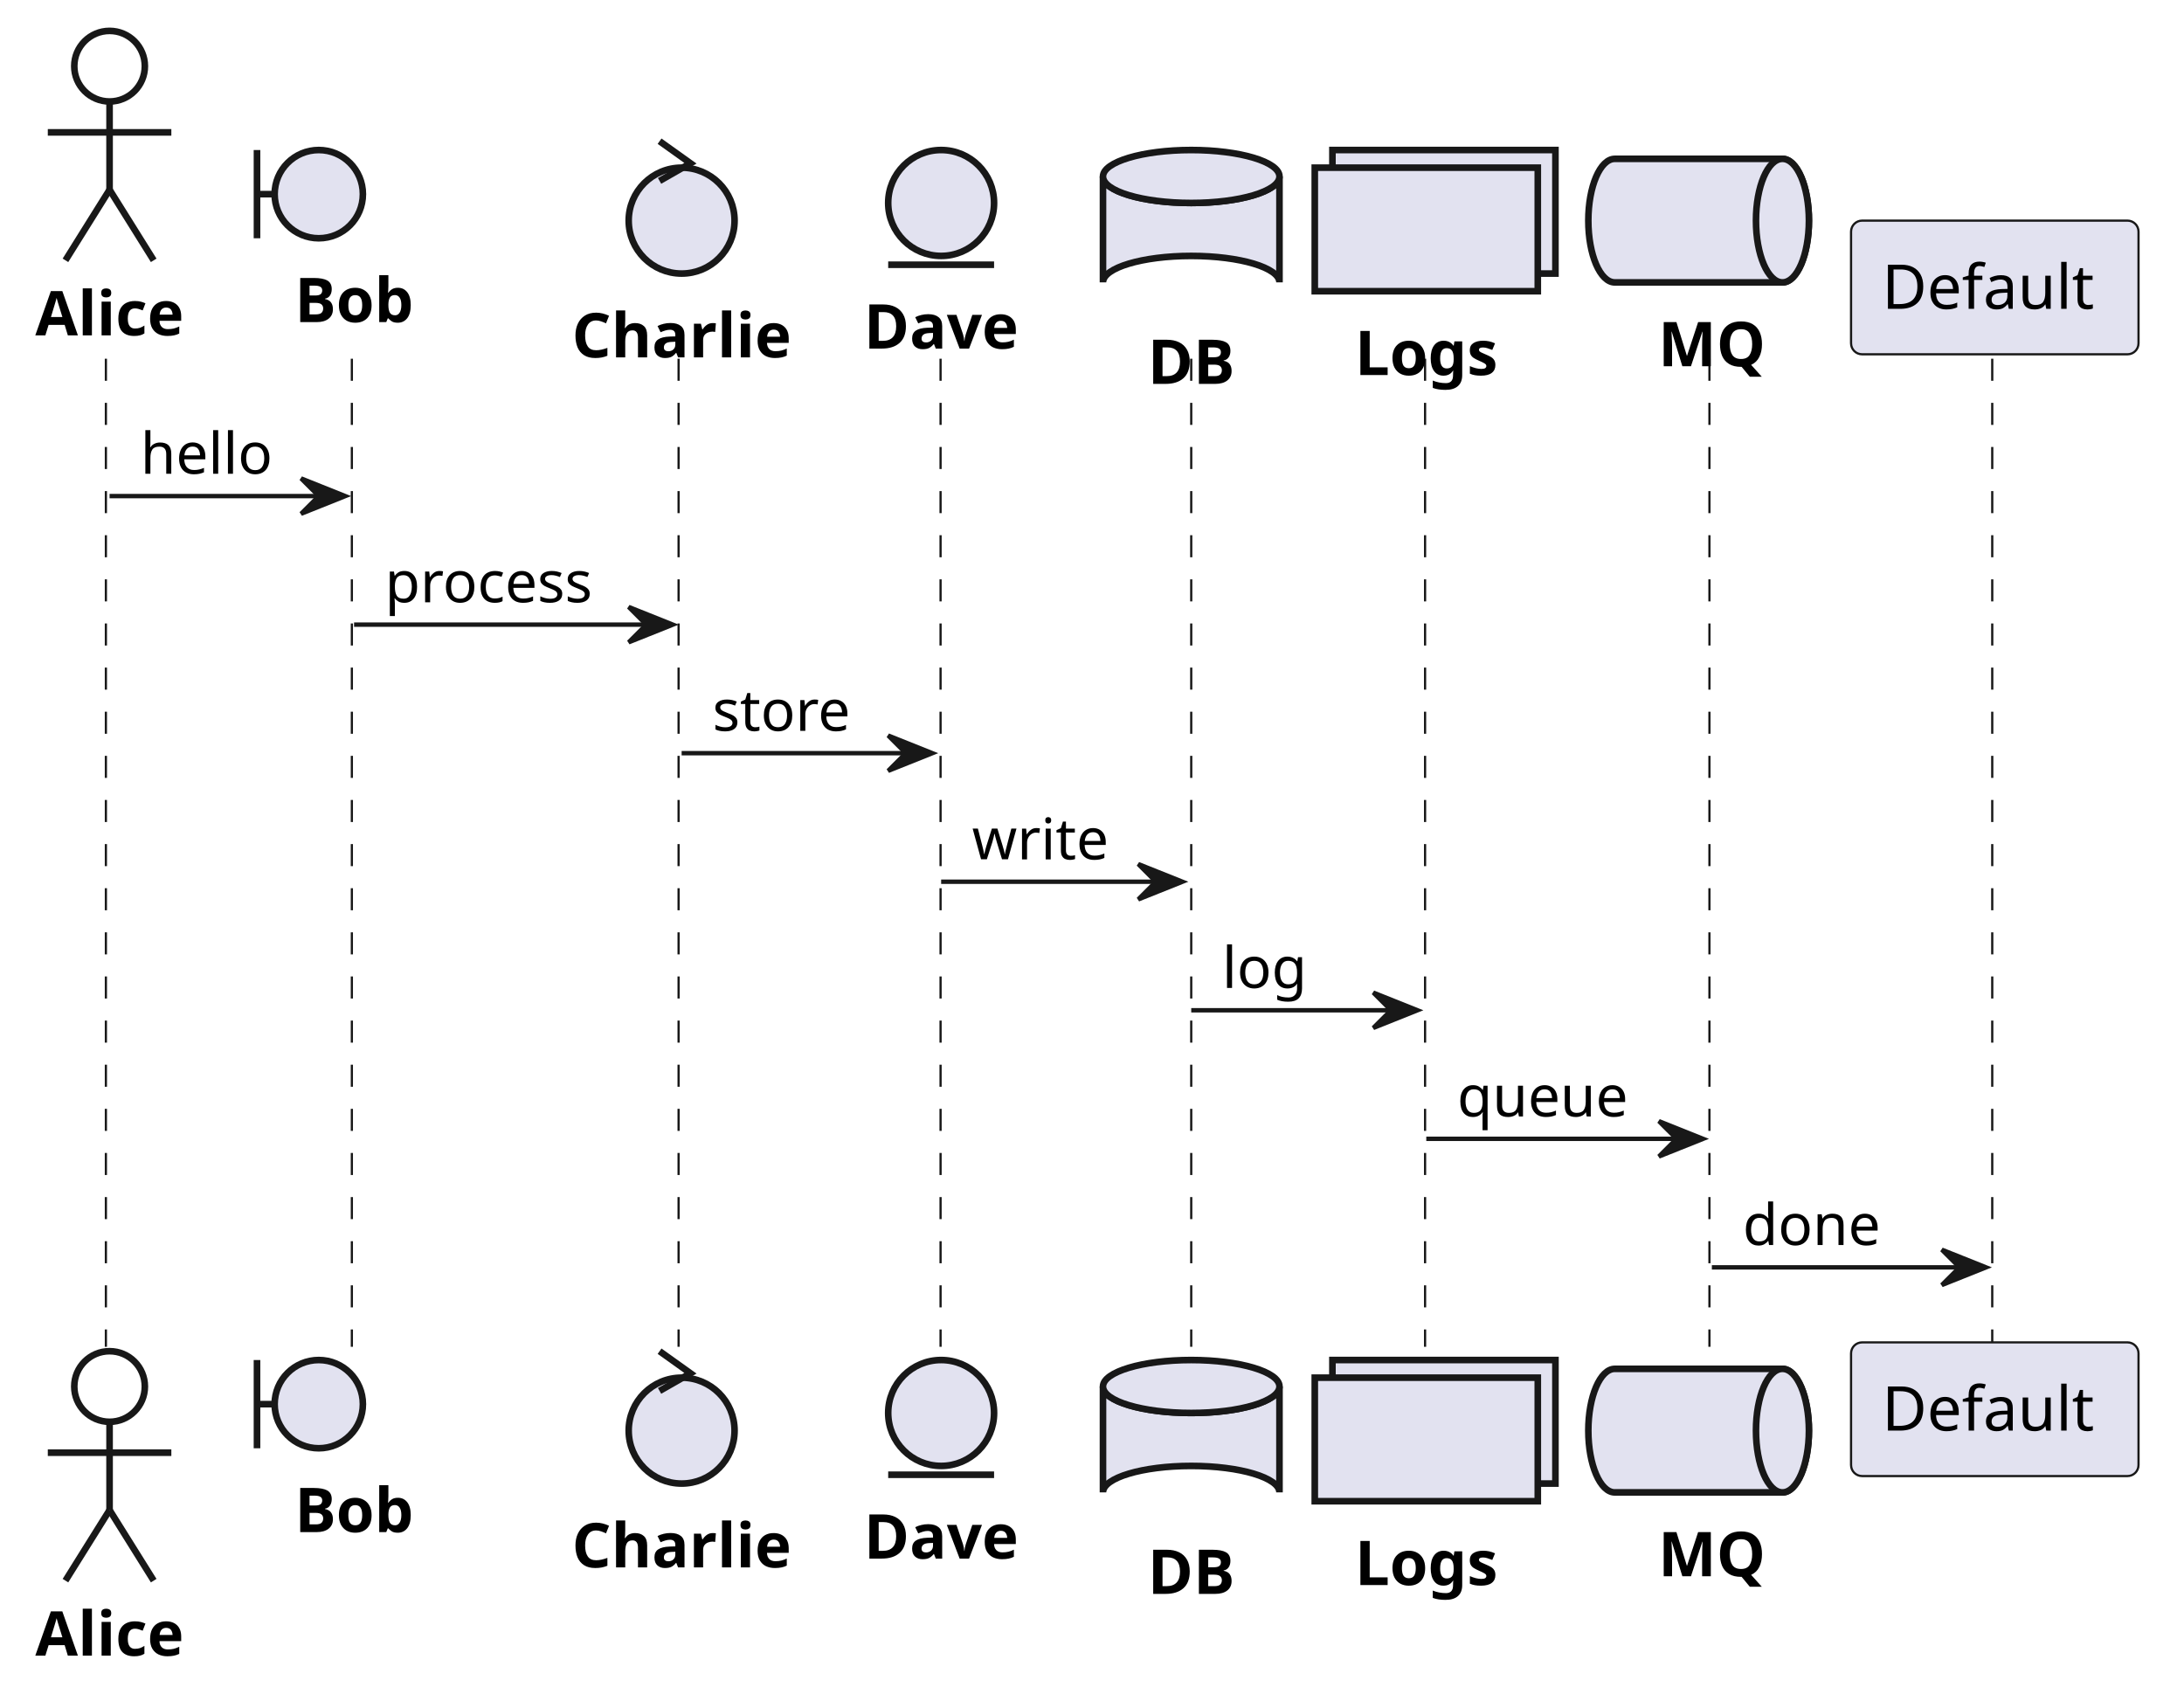
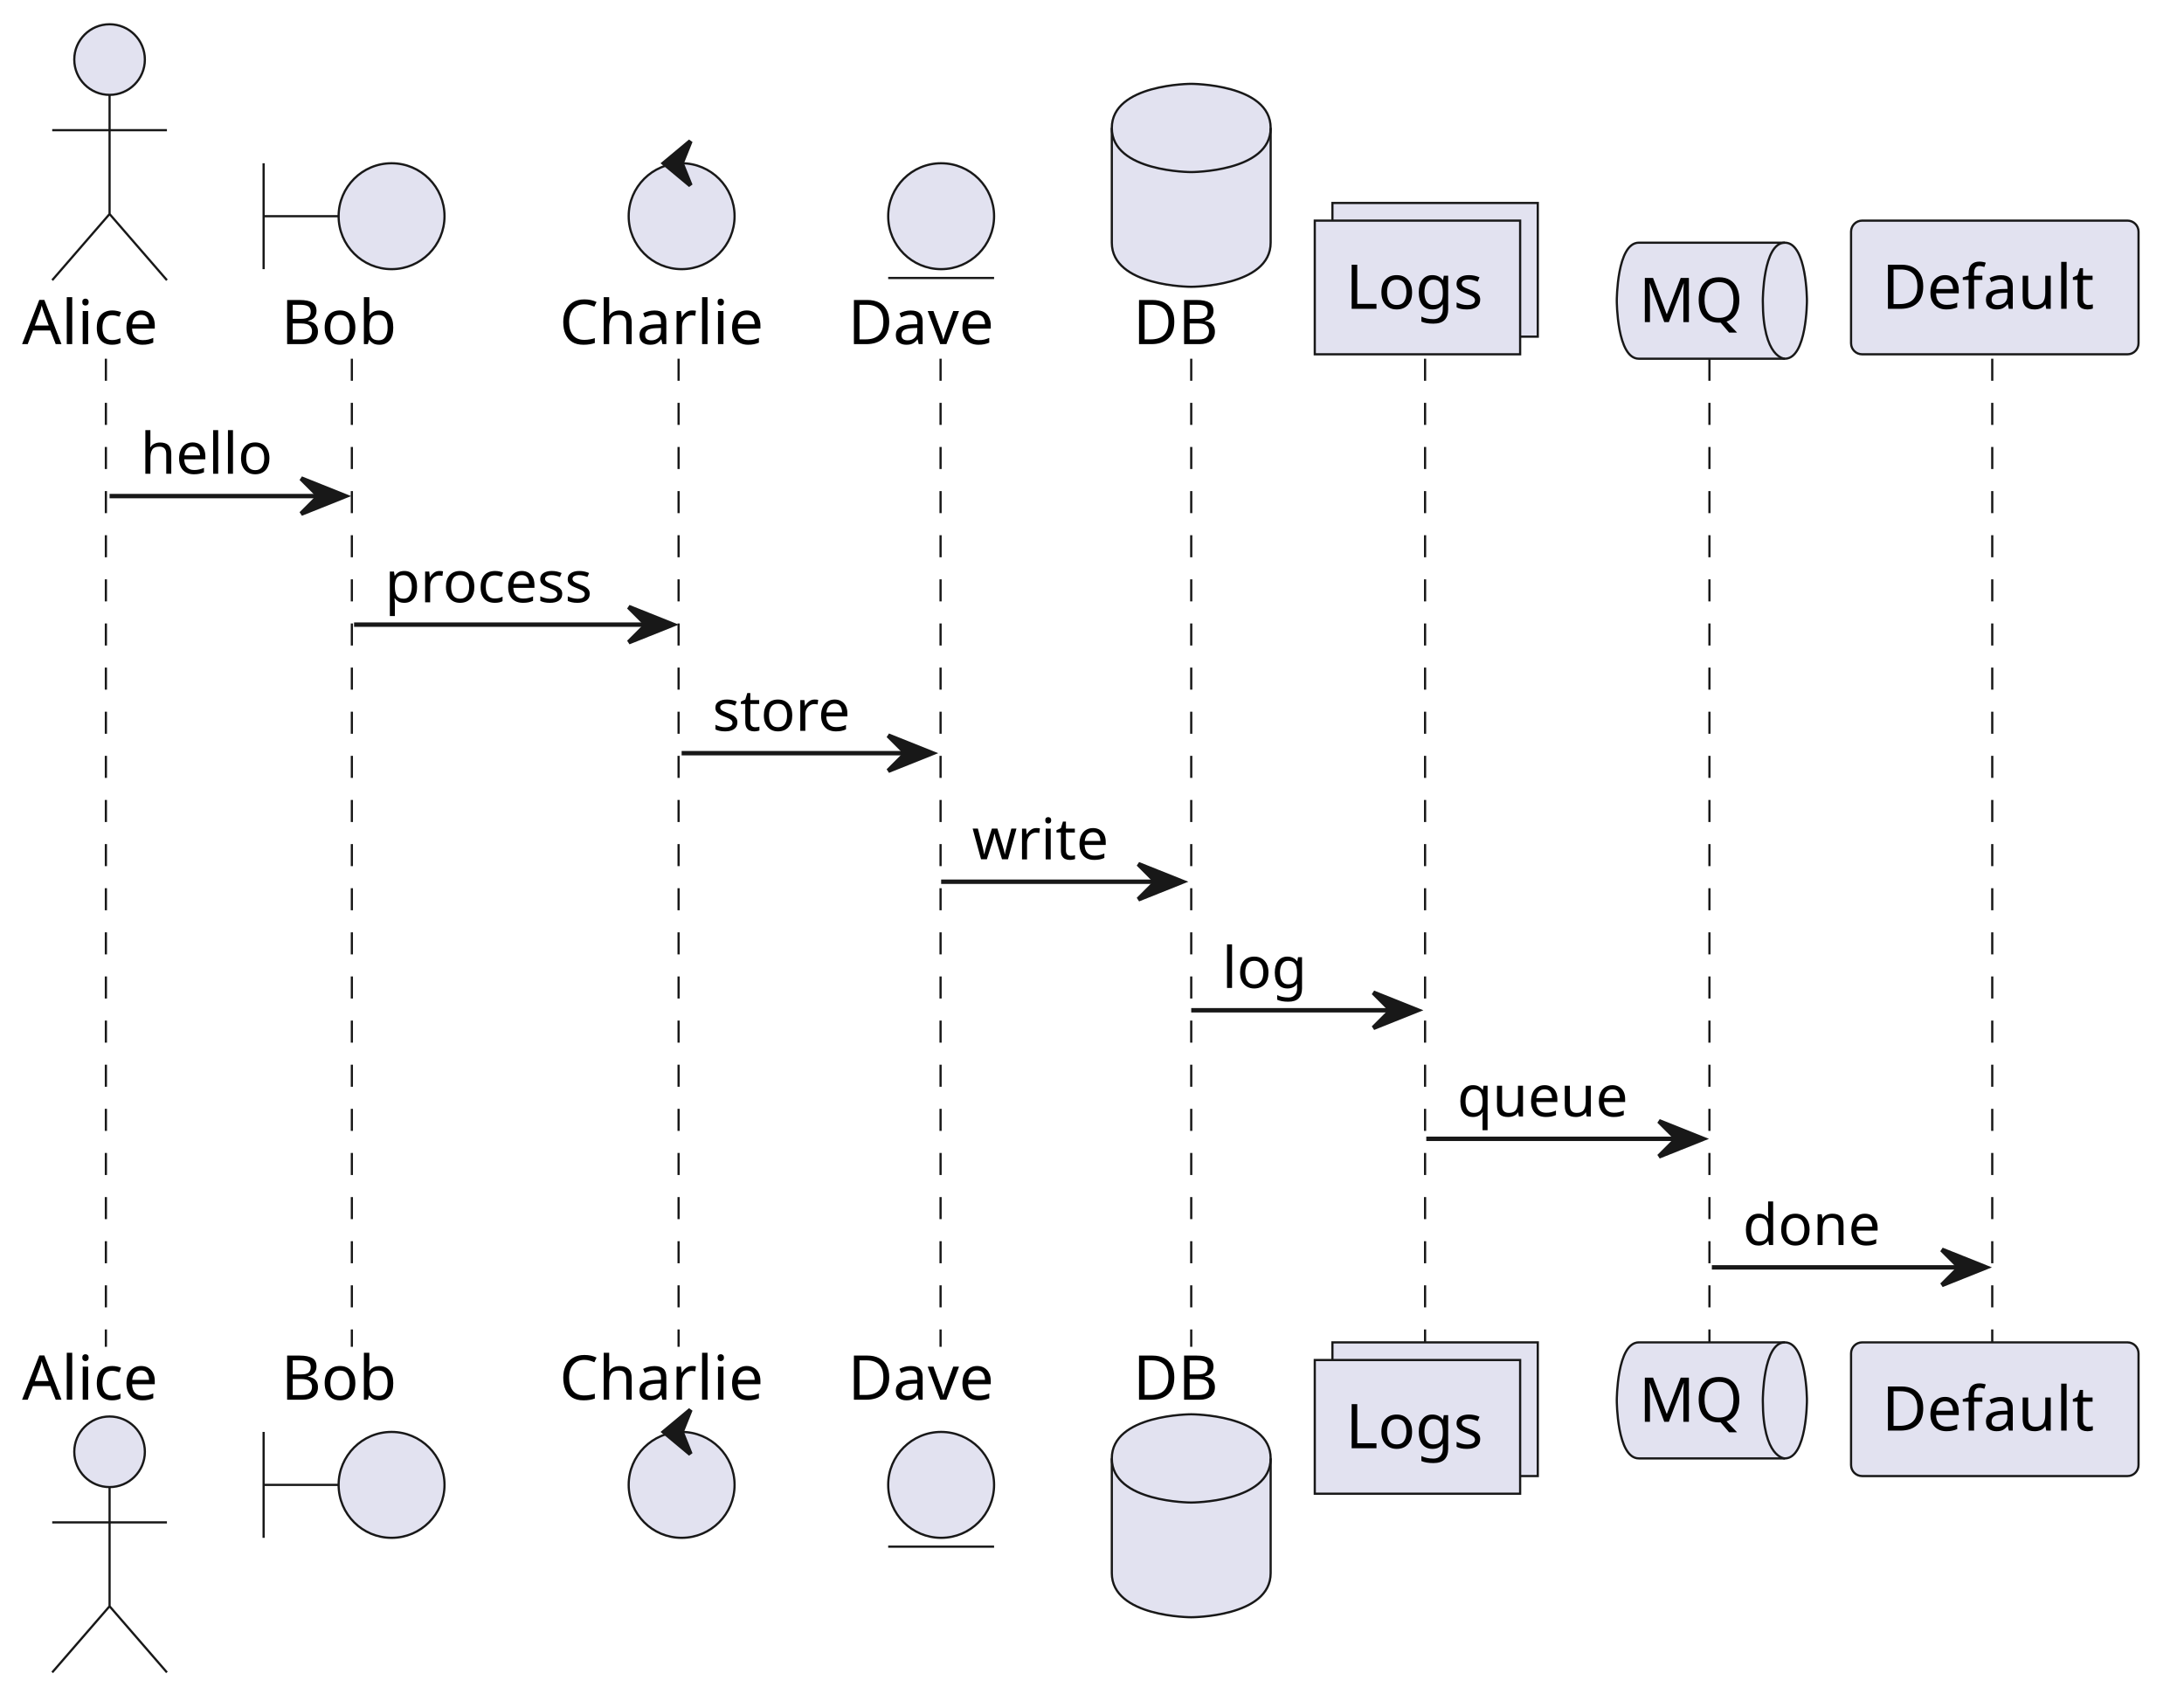
<svg xmlns="http://www.w3.org/2000/svg" contentStyleType="text/css" data-diagram-type="SEQUENCE" height="387px" preserveAspectRatio="none" style="width:495px;height:387px;background:#FFFFFF;" version="1.1" viewBox="0 0 495 387" width="495px" zoomAndPan="magnify">
  <defs />
  <g>
-     <g class="participant-lifeline" data-entity-uid="part1" data-qualified-name="Alice" id="part1-lifeline">
+     <g class="participant-lifeline" data-entity-uid="part1" data-qualified-name="Alice" data-source-line="1" id="part1-lifeline">
      <g>
        <rect fill="#000000" fill-opacity="0" height="223.93" width="8" x="20.834" y="81.297" />
        <line style="stroke:#181818;stroke-width:0.5;stroke-dasharray:5,5;" x1="24" x2="24" y1="81.297" y2="305.227" />
      </g>
    </g>
-     <g class="participant-lifeline" data-entity-uid="part2" data-qualified-name="Bob" id="part2-lifeline">
+     <g class="participant-lifeline" data-entity-uid="part2" data-qualified-name="Bob" data-source-line="2" id="part2-lifeline">
      <g>
        <rect fill="#000000" fill-opacity="0" height="223.93" width="8" x="76.248" y="81.297" />
        <line style="stroke:#181818;stroke-width:0.5;stroke-dasharray:5,5;" x1="79.748" x2="79.748" y1="81.297" y2="305.227" />
      </g>
    </g>
-     <g class="participant-lifeline" data-entity-uid="part3" data-qualified-name="Charlie" id="part3-lifeline">
+     <g class="participant-lifeline" data-entity-uid="part3" data-qualified-name="Charlie" data-source-line="3" id="part3-lifeline">
      <g>
        <rect fill="#000000" fill-opacity="0" height="223.93" width="8" x="150.49" y="81.297" />
        <line style="stroke:#181818;stroke-width:0.5;stroke-dasharray:5,5;" x1="153.802" x2="153.802" y1="81.297" y2="305.227" />
      </g>
    </g>
-     <g class="participant-lifeline" data-entity-uid="part4" data-qualified-name="Dave" id="part4-lifeline">
+     <g class="participant-lifeline" data-entity-uid="part4" data-qualified-name="Dave" data-source-line="4" id="part4-lifeline">
      <g>
        <rect fill="#000000" fill-opacity="0" height="223.93" width="8" x="209.307" y="81.297" />
        <line style="stroke:#181818;stroke-width:0.5;stroke-dasharray:5,5;" x1="213.178" x2="213.178" y1="81.297" y2="305.227" />
      </g>
    </g>
-     <g class="participant-lifeline" data-entity-uid="part5" data-qualified-name="DB" id="part5-lifeline">
+     <g class="participant-lifeline" data-entity-uid="part5" data-qualified-name="DB" data-source-line="5" id="part5-lifeline">
      <g>
        <rect fill="#000000" fill-opacity="0" height="223.93" width="8" x="265.991" y="81.297" />
        <line style="stroke:#181818;stroke-width:0.5;stroke-dasharray:5,5;" x1="269.991" x2="269.991" y1="81.297" y2="305.227" />
      </g>
    </g>
-     <g class="participant-lifeline" data-entity-uid="part6" data-qualified-name="Logs" id="part6-lifeline">
+     <g class="participant-lifeline" data-entity-uid="part6" data-qualified-name="Logs" data-source-line="6" id="part6-lifeline">
      <g>
        <rect fill="#000000" fill-opacity="0" height="223.93" width="8" x="319.264" y="81.297" />
        <line style="stroke:#181818;stroke-width:0.5;stroke-dasharray:5,5;" x1="322.991" x2="322.991" y1="81.297" y2="305.227" />
      </g>
    </g>
-     <g class="participant-lifeline" data-entity-uid="part7" data-qualified-name="MQ" id="part7-lifeline">
+     <g class="participant-lifeline" data-entity-uid="part7" data-qualified-name="MQ" data-source-line="7" id="part7-lifeline">
      <g>
        <rect fill="#000000" fill-opacity="0" height="223.93" width="8" x="383.99" y="81.297" />
        <line style="stroke:#181818;stroke-width:0.5;stroke-dasharray:5,5;" x1="387.441" x2="387.441" y1="81.297" y2="305.227" />
      </g>
    </g>
-     <g class="participant-lifeline" data-entity-uid="part8" data-qualified-name="Default" id="part8-lifeline">
+     <g class="participant-lifeline" data-entity-uid="part8" data-qualified-name="Default" data-source-line="8" id="part8-lifeline">
      <g>
        <rect fill="#000000" fill-opacity="0" height="223.93" width="8" x="448.116" y="81.297" />
-         <line style="stroke:#181818;stroke-width:0.5;stroke-dasharray:5,5;" x1="451.539" x2="451.539" y1="81.297" y2="305.227" />
+         <line style="stroke:#181818;stroke-width:0.5;stroke-dasharray:5,5;" x1="451.54" x2="451.54" y1="81.297" y2="305.227" />
      </g>
    </g>
-     <g class="participant participant-head" data-entity-uid="part1" data-qualified-name="Alice" id="part1-head">
-       <circle cx="24.834" cy="15" fill="none" r="8" style="stroke:#181818;stroke-width:1.5;" />
-       <line style="stroke:#181818;stroke-width:1.5;" x1="24.834" x2="24.834" y1="23" y2="43" />
-       <line style="stroke:#181818;stroke-width:1.5;" x1="24.834" x2="10.834" y1="30" y2="30" />
-       <line style="stroke:#181818;stroke-width:1.5;" x1="24.834" x2="38.834" y1="30" y2="30" />
-       <line style="stroke:#181818;stroke-width:1.5;" x1="24.834" x2="14.834" y1="43" y2="59" />
-       <line style="stroke:#181818;stroke-width:1.5;" x1="24.834" x2="34.834" y1="43" y2="59" />
-       <text fill="#000000" font-family="sans-serif" font-size="14" font-weight="bold" lengthAdjust="spacing" text-anchor="middle" textLength="38.227" x="24.834" y="76">Alice</text>
+     <g class="participant participant-head" data-entity-uid="part1" data-qualified-name="Alice" data-source-line="1" id="part1-head">
+       <text fill="#000000" font-family="sans-serif" font-size="14" lengthAdjust="spacing" textLength="33.667" x="5" y="77.995">Alice</text>
+       <ellipse cx="24.834" cy="13.5" fill="#E2E2F0" rx="8" ry="8" style="stroke:#181818;stroke-width:0.5;" />
+       <path d="M24.834,21.5 L24.834,48.5 M11.834,29.5 L37.834,29.5 M24.834,48.5 L11.834,63.5 M24.834,48.5 L37.834,63.5" fill="none" style="stroke:#181818;stroke-width:0.5;" />
    </g>
-     <g class="participant participant-tail" data-entity-uid="part1" data-qualified-name="Alice" id="part1-tail">
-       <circle cx="24.834" cy="314.227" fill="none" r="8" style="stroke:#181818;stroke-width:1.5;" />
-       <line style="stroke:#181818;stroke-width:1.5;" x1="24.834" x2="24.834" y1="322.227" y2="342.227" />
-       <line style="stroke:#181818;stroke-width:1.5;" x1="24.834" x2="10.834" y1="329.227" y2="329.227" />
-       <line style="stroke:#181818;stroke-width:1.5;" x1="24.834" x2="38.834" y1="329.227" y2="329.227" />
-       <line style="stroke:#181818;stroke-width:1.5;" x1="24.834" x2="14.834" y1="342.227" y2="358.227" />
-       <line style="stroke:#181818;stroke-width:1.5;" x1="24.834" x2="34.834" y1="342.227" y2="358.227" />
-       <text fill="#000000" font-family="sans-serif" font-size="14" font-weight="bold" lengthAdjust="spacing" text-anchor="middle" textLength="38.227" x="24.834" y="375.227">Alice</text>
+     <g class="participant participant-tail" data-entity-uid="part1" data-qualified-name="Alice" data-source-line="1" id="part1-tail">
+       <text fill="#000000" font-family="sans-serif" font-size="14" lengthAdjust="spacing" textLength="33.667" x="5" y="317.222">Alice</text>
+       <ellipse cx="24.834" cy="329.023" fill="#E2E2F0" rx="8" ry="8" style="stroke:#181818;stroke-width:0.5;" />
+       <path d="M24.834,337.023 L24.834,364.023 M11.834,345.023 L37.834,345.023 M24.834,364.023 L11.834,379.023 M24.834,364.023 L37.834,379.023" fill="none" style="stroke:#181818;stroke-width:0.5;" />
    </g>
-     <g class="participant participant-head" data-entity-uid="part2" data-qualified-name="Bob" id="part2-head">
-       <circle cx="72.248" cy="44" fill="#E2E2F0" r="10" style="stroke:#181818;stroke-width:1.5;" />
-       <line style="stroke:#181818;stroke-width:1.5;" x1="58.248" x2="58.248" y1="34" y2="54" />
-       <line style="stroke:#181818;stroke-width:1.5;" x1="58.248" x2="62.248" y1="44" y2="44" />
-       <text fill="#000000" font-family="sans-serif" font-size="14" font-weight="bold" lengthAdjust="spacing" text-anchor="middle" textLength="30.311" x="80.248" y="73">Bob</text>
+     <g class="participant participant-head" data-entity-uid="part2" data-qualified-name="Bob" data-source-line="2" id="part2-head">
+       <text fill="#000000" font-family="sans-serif" font-size="14" lengthAdjust="spacing" textLength="27.057" x="63.72" y="77.995">Bob</text>
+       <path d="M59.748,37 L59.748,61 M59.748,49 L76.748,49" fill="none" style="stroke:#181818;stroke-width:0.5;" />
+       <ellipse cx="88.748" cy="49" fill="#E2E2F0" rx="12" ry="12" style="stroke:#181818;stroke-width:0.5;" />
    </g>
-     <g class="participant participant-tail" data-entity-uid="part2" data-qualified-name="Bob" id="part2-tail">
-       <circle cx="72.248" cy="318.227" fill="#E2E2F0" r="10" style="stroke:#181818;stroke-width:1.5;" />
-       <line style="stroke:#181818;stroke-width:1.5;" x1="58.248" x2="58.248" y1="308.227" y2="328.227" />
-       <line style="stroke:#181818;stroke-width:1.5;" x1="58.248" x2="62.248" y1="318.227" y2="318.227" />
-       <text fill="#000000" font-family="sans-serif" font-size="14" font-weight="bold" lengthAdjust="spacing" text-anchor="middle" textLength="30.311" x="80.248" y="347.227">Bob</text>
+     <g class="participant participant-tail" data-entity-uid="part2" data-qualified-name="Bob" data-source-line="2" id="part2-tail">
+       <text fill="#000000" font-family="sans-serif" font-size="14" lengthAdjust="spacing" textLength="27.057" x="63.72" y="317.222">Bob</text>
+       <path d="M59.748,324.523 L59.748,348.523 M59.748,336.523 L76.748,336.523" fill="none" style="stroke:#181818;stroke-width:0.5;" />
+       <ellipse cx="88.748" cy="336.523" fill="#E2E2F0" rx="12" ry="12" style="stroke:#181818;stroke-width:0.5;" />
    </g>
-     <g class="participant participant-head" data-entity-uid="part3" data-qualified-name="Charlie" id="part3-head">
-       <circle cx="154.49" cy="50" fill="#E2E2F0" r="12" style="stroke:#181818;stroke-width:1.5;" />
-       <path d="M149.49,32 L156.49,37 L149.49,41 " fill="none" style="stroke:#181818;stroke-width:1.5;" />
-       <text fill="#000000" font-family="sans-serif" font-size="14" font-weight="bold" lengthAdjust="spacing" text-anchor="middle" textLength="55.685" x="154.49" y="81">Charlie</text>
+     <g class="participant participant-head" data-entity-uid="part3" data-qualified-name="Charlie" data-source-line="3" id="part3-head">
+       <text fill="#000000" font-family="sans-serif" font-size="14" lengthAdjust="spacing" textLength="49.376" x="126.802" y="77.995">Charlie</text>
+       <ellipse cx="154.49" cy="49" fill="#E2E2F0" rx="12" ry="12" style="stroke:#181818;stroke-width:0.5;" />
+       <polygon fill="#181818" points="150.49,37,156.49,32,154.49,37,156.49,42,150.49,37" style="stroke:#181818;stroke-width:1;" />
    </g>
-     <g class="participant participant-tail" data-entity-uid="part3" data-qualified-name="Charlie" id="part3-tail">
-       <circle cx="154.49" cy="324.227" fill="#E2E2F0" r="12" style="stroke:#181818;stroke-width:1.5;" />
-       <path d="M149.49,306.227 L156.49,311.227 L149.49,315.227 " fill="none" style="stroke:#181818;stroke-width:1.5;" />
-       <text fill="#000000" font-family="sans-serif" font-size="14" font-weight="bold" lengthAdjust="spacing" text-anchor="middle" textLength="55.685" x="154.49" y="355.227">Charlie</text>
+     <g class="participant participant-tail" data-entity-uid="part3" data-qualified-name="Charlie" data-source-line="3" id="part3-tail">
+       <text fill="#000000" font-family="sans-serif" font-size="14" lengthAdjust="spacing" textLength="49.376" x="126.802" y="317.222">Charlie</text>
+       <ellipse cx="154.49" cy="336.523" fill="#E2E2F0" rx="12" ry="12" style="stroke:#181818;stroke-width:0.5;" />
+       <polygon fill="#181818" points="150.49,324.523,156.49,319.523,154.49,324.523,156.49,329.523,150.49,324.523" style="stroke:#181818;stroke-width:1;" />
    </g>
-     <g class="participant participant-head" data-entity-uid="part4" data-qualified-name="Dave" id="part4-head">
-       <circle cx="213.307" cy="46" fill="#E2E2F0" r="12" style="stroke:#181818;stroke-width:1.5;" />
-       <line style="stroke:#181818;stroke-width:1.5;" x1="201.307" x2="225.307" y1="60" y2="60" />
-       <text fill="#000000" font-family="sans-serif" font-size="14" font-weight="bold" lengthAdjust="spacing" text-anchor="middle" textLength="39.69" x="213.307" y="79">Dave</text>
+     <g class="participant participant-head" data-entity-uid="part4" data-qualified-name="Dave" data-source-line="4" id="part4-head">
+       <text fill="#000000" font-family="sans-serif" font-size="14" lengthAdjust="spacing" textLength="36.258" x="192.178" y="77.995">Dave</text>
+       <ellipse cx="213.307" cy="49" fill="#E2E2F0" rx="12" ry="12" style="stroke:#181818;stroke-width:0.5;" />
+       <line style="stroke:#181818;stroke-width:0.5;" x1="201.307" x2="225.307" y1="63" y2="63" />
    </g>
-     <g class="participant participant-tail" data-entity-uid="part4" data-qualified-name="Dave" id="part4-tail">
-       <circle cx="213.307" cy="320.227" fill="#E2E2F0" r="12" style="stroke:#181818;stroke-width:1.5;" />
-       <line style="stroke:#181818;stroke-width:1.5;" x1="201.307" x2="225.307" y1="334.227" y2="334.227" />
-       <text fill="#000000" font-family="sans-serif" font-size="14" font-weight="bold" lengthAdjust="spacing" text-anchor="middle" textLength="39.69" x="213.307" y="353.227">Dave</text>
+     <g class="participant participant-tail" data-entity-uid="part4" data-qualified-name="Dave" data-source-line="4" id="part4-tail">
+       <text fill="#000000" font-family="sans-serif" font-size="14" lengthAdjust="spacing" textLength="36.258" x="192.178" y="317.222">Dave</text>
+       <ellipse cx="213.307" cy="336.523" fill="#E2E2F0" rx="12" ry="12" style="stroke:#181818;stroke-width:0.5;" />
+       <line style="stroke:#181818;stroke-width:0.5;" x1="201.307" x2="225.307" y1="350.523" y2="350.523" />
    </g>
-     <g class="participant participant-head" data-entity-uid="part5" data-qualified-name="DB" id="part5-head">
-       <path d="M249.991,40 A20,6 0 0,0 289.991,40 L289.991,64 A20,6 0 0,0 249.991,64 Z " fill="#E2E2F0" style="stroke:#181818;stroke-width:1.5;" />
-       <ellipse cx="269.991" cy="40" fill="#E2E2F0" rx="20" ry="6" style="stroke:#181818;stroke-width:1.5;" />
-       <text fill="#000000" font-family="sans-serif" font-size="14" font-weight="bold" lengthAdjust="spacing" text-anchor="middle" textLength="22.292" x="269.991" y="87">DB</text>
+     <g class="participant participant-head" data-entity-uid="part5" data-qualified-name="DB" data-source-line="5" id="part5-head">
+       <text fill="#000000" font-family="sans-serif" font-size="14" lengthAdjust="spacing" textLength="20.385" x="256.798" y="77.995">DB</text>
+       <path d="M251.991,29 C251.991,19 269.991,19 269.991,19 C269.991,19 287.991,19 287.991,29 L287.991,55 C287.991,65 269.991,65 269.991,65 C269.991,65 251.991,65 251.991,55 L251.991,29" fill="#E2E2F0" style="stroke:#181818;stroke-width:0.5;" />
+       <path d="M251.991,29 C251.991,39 269.991,39 269.991,39 C269.991,39 287.991,39 287.991,29" fill="none" style="stroke:#181818;stroke-width:0.5;" />
    </g>
-     <g class="participant participant-tail" data-entity-uid="part5" data-qualified-name="DB" id="part5-tail">
-       <path d="M249.991,314.227 A20,6 0 0,0 289.991,314.227 L289.991,338.227 A20,6 0 0,0 249.991,338.227 Z " fill="#E2E2F0" style="stroke:#181818;stroke-width:1.5;" />
-       <ellipse cx="269.991" cy="314.227" fill="#E2E2F0" rx="20" ry="6" style="stroke:#181818;stroke-width:1.5;" />
-       <text fill="#000000" font-family="sans-serif" font-size="14" font-weight="bold" lengthAdjust="spacing" text-anchor="middle" textLength="22.292" x="269.991" y="361.227">DB</text>
+     <g class="participant participant-tail" data-entity-uid="part5" data-qualified-name="DB" data-source-line="5" id="part5-tail">
+       <text fill="#000000" font-family="sans-serif" font-size="14" lengthAdjust="spacing" textLength="20.385" x="256.798" y="317.222">DB</text>
+       <path d="M251.991,330.523 C251.991,320.523 269.991,320.523 269.991,320.523 C269.991,320.523 287.991,320.523 287.991,330.523 L287.991,356.523 C287.991,366.523 269.991,366.523 269.991,366.523 C269.991,366.523 251.991,366.523 251.991,356.523 L251.991,330.523" fill="#E2E2F0" style="stroke:#181818;stroke-width:0.5;" />
+       <path d="M251.991,330.523 C251.991,340.523 269.991,340.523 269.991,340.523 C269.991,340.523 287.991,340.523 287.991,330.523" fill="none" style="stroke:#181818;stroke-width:0.5;" />
    </g>
-     <g class="participant participant-head" data-entity-uid="part6" data-qualified-name="Logs" id="part6-head">
-       <rect fill="#E2E2F0" height="28" style="stroke:#181818;stroke-width:1.5;" width="50.546" x="301.991" y="34" />
-       <rect fill="#E2E2F0" height="28" style="stroke:#181818;stroke-width:1.5;" width="50.546" x="297.991" y="38" />
-       <text fill="#000000" font-family="sans-serif" font-size="14" font-weight="bold" lengthAdjust="spacing" text-anchor="middle" textLength="36.894" x="323.264" y="85">Logs</text>
+     <g class="participant participant-head" data-entity-uid="part6" data-qualified-name="Logs" data-source-line="6" id="part6-head">
+       <rect fill="#E2E2F0" height="30.297" style="stroke:#181818;stroke-width:0.5;" width="46.546" x="301.991" y="46" />
+       <rect fill="#E2E2F0" height="30.297" style="stroke:#181818;stroke-width:0.5;" width="46.546" x="297.991" y="50" />
+       <text fill="#000000" font-family="sans-serif" font-size="14" lengthAdjust="spacing" textLength="32.546" x="304.991" y="69.995">Logs</text>
    </g>
-     <g class="participant participant-tail" data-entity-uid="part6" data-qualified-name="Logs" id="part6-tail">
-       <rect fill="#E2E2F0" height="28" style="stroke:#181818;stroke-width:1.5;" width="50.546" x="301.991" y="308.227" />
-       <rect fill="#E2E2F0" height="28" style="stroke:#181818;stroke-width:1.5;" width="50.546" x="297.991" y="312.227" />
-       <text fill="#000000" font-family="sans-serif" font-size="14" font-weight="bold" lengthAdjust="spacing" text-anchor="middle" textLength="36.894" x="323.264" y="359.227">Logs</text>
+     <g class="participant participant-tail" data-entity-uid="part6" data-qualified-name="Logs" data-source-line="6" id="part6-tail">
+       <rect fill="#E2E2F0" height="30.297" style="stroke:#181818;stroke-width:0.5;" width="46.546" x="301.991" y="304.227" />
+       <rect fill="#E2E2F0" height="30.297" style="stroke:#181818;stroke-width:0.5;" width="46.546" x="297.991" y="308.227" />
+       <text fill="#000000" font-family="sans-serif" font-size="14" lengthAdjust="spacing" textLength="32.546" x="304.991" y="328.222">Logs</text>
    </g>
-     <g class="participant participant-head" data-entity-uid="part7" data-qualified-name="MQ" id="part7-head">
-       <path d="M365.99,36 L403.99,36 A6,14 0 0,1 403.99,64 L365.99,64 A6,14 0 0,1 365.99,36 Z " fill="#E2E2F0" style="stroke:#181818;stroke-width:1.5;" />
-       <ellipse cx="403.99" cy="50" fill="#E2E2F0" rx="6" ry="14" style="stroke:#181818;stroke-width:1.5;" />
-       <text fill="#000000" font-family="sans-serif" font-size="14" font-weight="bold" lengthAdjust="spacing" text-anchor="middle" textLength="25.833" x="387.99" y="83">MQ</text>
+     <g class="participant participant-head" data-entity-uid="part7" data-qualified-name="MQ" data-source-line="7" id="part7-head">
+       <path d="M371.441,55 L404.54,55 C409.54,55 409.54,68.148 409.54,68.148 C409.54,68.148 409.54,81.297 404.54,81.297 L371.441,81.297 C366.441,81.297 366.441,68.148 366.441,68.148 C366.441,68.148 366.441,55 371.441,55" fill="#E2E2F0" style="stroke:#181818;stroke-width:0.5;" />
+       <path d="M404.54,55 C399.54,55 399.54,68.148 399.54,68.148 C399.54,81.297 404.54,81.297 404.54,81.297" fill="none" style="stroke:#181818;stroke-width:0.5;" />
+       <text fill="#000000" font-family="sans-serif" font-size="14" lengthAdjust="spacing" textLength="23.099" x="371.441" y="72.995">MQ</text>
    </g>
-     <g class="participant participant-tail" data-entity-uid="part7" data-qualified-name="MQ" id="part7-tail">
-       <path d="M365.99,310.227 L403.99,310.227 A6,14 0 0,1 403.99,338.227 L365.99,338.227 A6,14 0 0,1 365.99,310.227 Z " fill="#E2E2F0" style="stroke:#181818;stroke-width:1.5;" />
-       <ellipse cx="403.99" cy="324.227" fill="#E2E2F0" rx="6" ry="14" style="stroke:#181818;stroke-width:1.5;" />
-       <text fill="#000000" font-family="sans-serif" font-size="14" font-weight="bold" lengthAdjust="spacing" text-anchor="middle" textLength="25.833" x="387.99" y="357.227">MQ</text>
+     <g class="participant participant-tail" data-entity-uid="part7" data-qualified-name="MQ" data-source-line="7" id="part7-tail">
+       <path d="M371.441,304.227 L404.54,304.227 C409.54,304.227 409.54,317.375 409.54,317.375 C409.54,317.375 409.54,330.523 404.54,330.523 L371.441,330.523 C366.441,330.523 366.441,317.375 366.441,317.375 C366.441,317.375 366.441,304.227 371.441,304.227" fill="#E2E2F0" style="stroke:#181818;stroke-width:0.5;" />
+       <path d="M404.54,304.227 C399.54,304.227 399.54,317.375 399.54,317.375 C399.54,330.523 404.54,330.523 404.54,330.523" fill="none" style="stroke:#181818;stroke-width:0.5;" />
+       <text fill="#000000" font-family="sans-serif" font-size="14" lengthAdjust="spacing" textLength="23.099" x="371.441" y="322.222">MQ</text>
    </g>
-     <g class="participant participant-head" data-entity-uid="part8" data-qualified-name="Default" id="part8-head">
-       <rect fill="#E2E2F0" height="30.297" rx="2.5" ry="2.5" style="stroke:#181818;stroke-width:0.5;" width="65.153" x="419.539" y="50" />
-       <text fill="#000000" font-family="sans-serif" font-size="14" lengthAdjust="spacing" textLength="51.153" x="426.539" y="69.995">Default</text>
+     <g class="participant participant-head" data-entity-uid="part8" data-qualified-name="Default" data-source-line="8" id="part8-head">
+       <rect fill="#E2E2F0" height="30.297" rx="2.5" ry="2.5" style="stroke:#181818;stroke-width:0.5;" width="65.153" x="419.54" y="50" />
+       <text fill="#000000" font-family="sans-serif" font-size="14" lengthAdjust="spacing" textLength="51.153" x="426.54" y="69.995">Default</text>
    </g>
-     <g class="participant participant-tail" data-entity-uid="part8" data-qualified-name="Default" id="part8-tail">
-       <rect fill="#E2E2F0" height="30.297" rx="2.5" ry="2.5" style="stroke:#181818;stroke-width:0.5;" width="65.153" x="419.539" y="304.227" />
-       <text fill="#000000" font-family="sans-serif" font-size="14" lengthAdjust="spacing" textLength="51.153" x="426.539" y="324.222">Default</text>
+     <g class="participant participant-tail" data-entity-uid="part8" data-qualified-name="Default" data-source-line="8" id="part8-tail">
+       <rect fill="#E2E2F0" height="30.297" rx="2.5" ry="2.5" style="stroke:#181818;stroke-width:0.5;" width="65.153" x="419.54" y="304.227" />
+       <text fill="#000000" font-family="sans-serif" font-size="14" lengthAdjust="spacing" textLength="51.153" x="426.54" y="324.222">Default</text>
    </g>
-     <g class="message" data-entity-1="part1" data-entity-2="part2" id="msg1">
+     <g class="message" data-entity-1="part1" data-entity-2="part2" data-source-line="9" id="msg1">
      <polygon fill="#181818" points="68.248,108.43,78.248,112.43,68.248,116.43,72.248,112.43" style="stroke:#181818;stroke-width:1;" />
      <line style="stroke:#181818;stroke-width:1;" x1="24.834" x2="74.248" y1="112.43" y2="112.43" />
      <text fill="#000000" font-family="sans-serif" font-size="13" lengthAdjust="spacing" textLength="31.415" x="31.834" y="107.364">hello</text>
    </g>
-     <g class="message" data-entity-1="part2" data-entity-2="part3" id="msg2">
+     <g class="message" data-entity-1="part2" data-entity-2="part3" data-source-line="10" id="msg2">
      <polygon fill="#181818" points="142.49,137.562,152.49,141.562,142.49,145.562,146.49,141.562" style="stroke:#181818;stroke-width:1;" />
      <line style="stroke:#181818;stroke-width:1;" x1="80.248" x2="148.49" y1="141.562" y2="141.562" />
      <text fill="#000000" font-family="sans-serif" font-size="13" lengthAdjust="spacing" textLength="50.242" x="87.248" y="136.497">process</text>
    </g>
-     <g class="message" data-entity-1="part3" data-entity-2="part4" id="msg3">
+     <g class="message" data-entity-1="part3" data-entity-2="part4" data-source-line="11" id="msg3">
      <polygon fill="#181818" points="201.307,166.695,211.307,170.695,201.307,174.695,205.307,170.695" style="stroke:#181818;stroke-width:1;" />
      <line style="stroke:#181818;stroke-width:1;" x1="154.49" x2="207.307" y1="170.695" y2="170.695" />
      <text fill="#000000" font-family="sans-serif" font-size="13" lengthAdjust="spacing" textLength="33.166" x="161.49" y="165.629">store</text>
    </g>
-     <g class="message" data-entity-1="part4" data-entity-2="part5" id="msg4">
+     <g class="message" data-entity-1="part4" data-entity-2="part5" data-source-line="12" id="msg4">
      <polygon fill="#181818" points="257.991,195.828,267.991,199.828,257.991,203.828,261.991,199.828" style="stroke:#181818;stroke-width:1;" />
      <line style="stroke:#181818;stroke-width:1;" x1="213.307" x2="263.991" y1="199.828" y2="199.828" />
      <text fill="#000000" font-family="sans-serif" font-size="13" lengthAdjust="spacing" textLength="32.684" x="220.307" y="194.762">write</text>
    </g>
-     <g class="message" data-entity-1="part5" data-entity-2="part6" id="msg5">
+     <g class="message" data-entity-1="part5" data-entity-2="part6" data-source-line="13" id="msg5">
      <polygon fill="#181818" points="311.264,224.961,321.264,228.961,311.264,232.961,315.264,228.961" style="stroke:#181818;stroke-width:1;" />
      <line style="stroke:#181818;stroke-width:1;" x1="269.991" x2="317.264" y1="228.961" y2="228.961" />
      <text fill="#000000" font-family="sans-serif" font-size="13" lengthAdjust="spacing" textLength="19.817" x="276.991" y="223.895">log</text>
    </g>
-     <g class="message" data-entity-1="part6" data-entity-2="part7" id="msg6">
+     <g class="message" data-entity-1="part6" data-entity-2="part7" data-source-line="14" id="msg6">
      <polygon fill="#181818" points="375.99,254.094,385.99,258.094,375.99,262.094,379.99,258.094" style="stroke:#181818;stroke-width:1;" />
      <line style="stroke:#181818;stroke-width:1;" x1="323.264" x2="381.99" y1="258.094" y2="258.094" />
      <text fill="#000000" font-family="sans-serif" font-size="13" lengthAdjust="spacing" textLength="40.727" x="330.264" y="253.028">queue</text>
    </g>
-     <g class="message" data-entity-1="part7" data-entity-2="part8" id="msg7">
+     <g class="message" data-entity-1="part7" data-entity-2="part8" data-source-line="15" id="msg7">
      <polygon fill="#181818" points="440.116,283.227,450.116,287.227,440.116,291.227,444.116,287.227" style="stroke:#181818;stroke-width:1;" />
      <line style="stroke:#181818;stroke-width:1;" x1="387.99" x2="446.116" y1="287.227" y2="287.227" />
      <text fill="#000000" font-family="sans-serif" font-size="13" lengthAdjust="spacing" textLength="32.443" x="394.99" y="282.161">done</text>
    </g>
  </g>
</svg>
